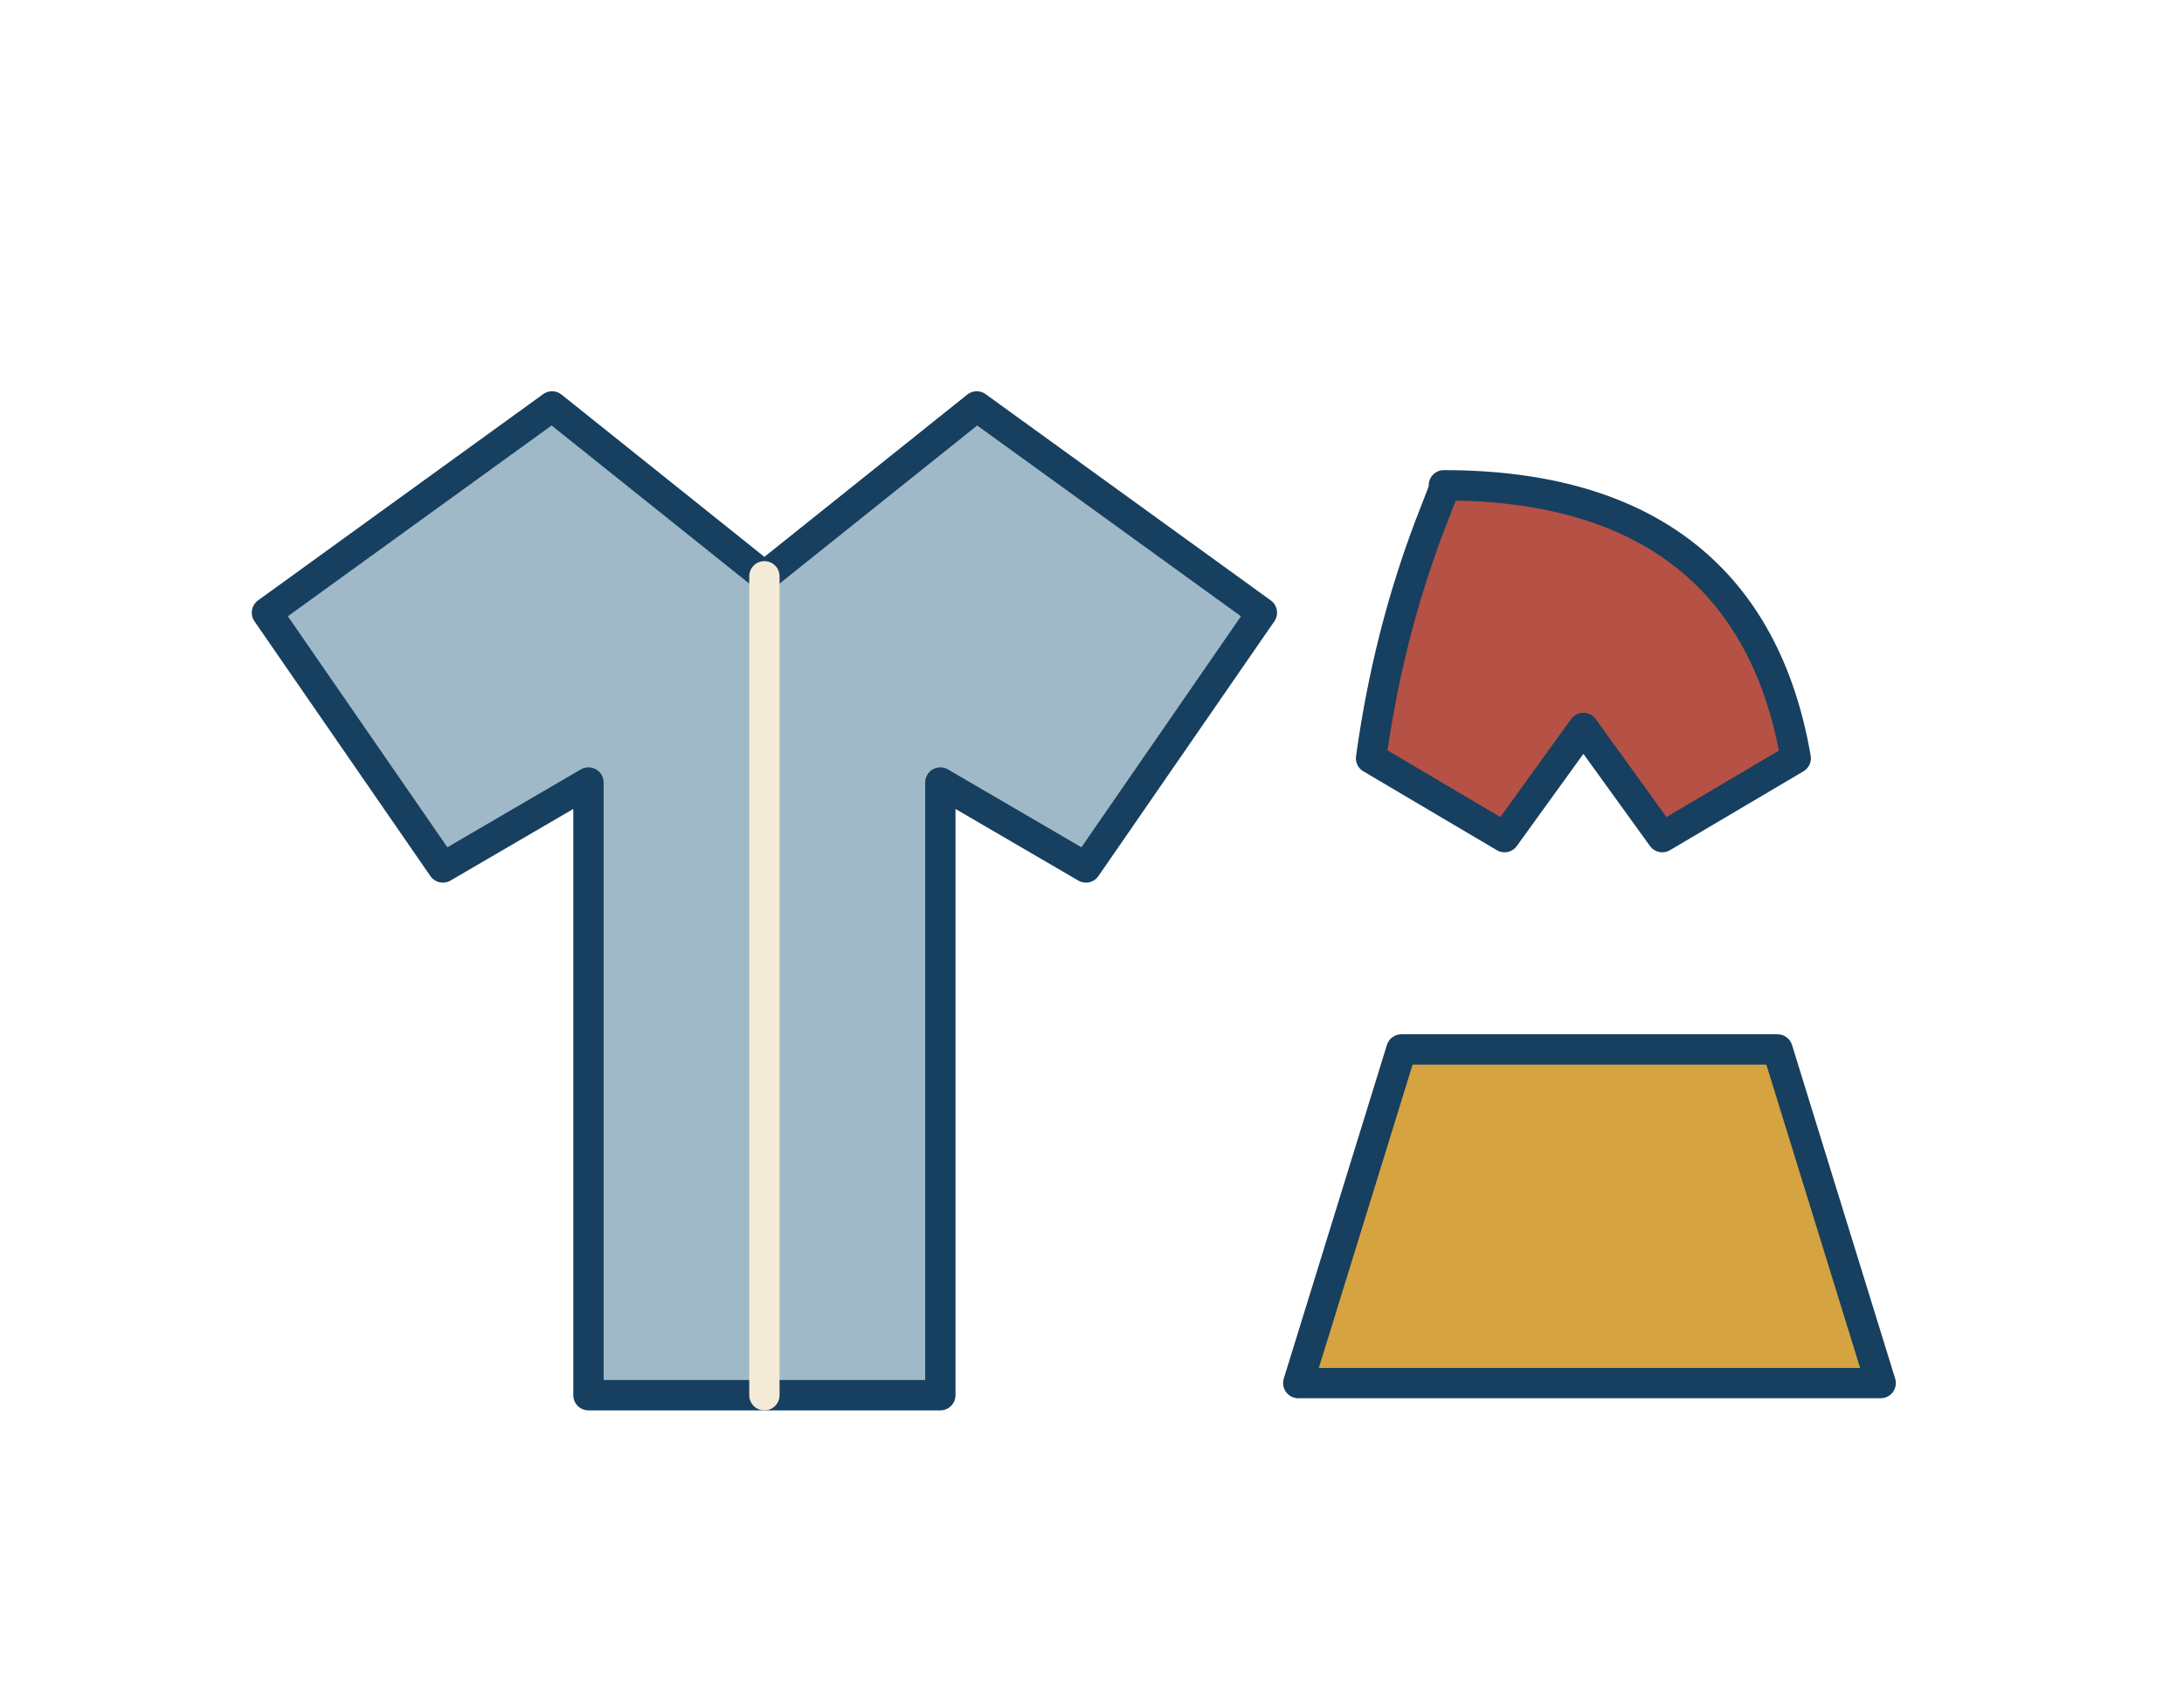
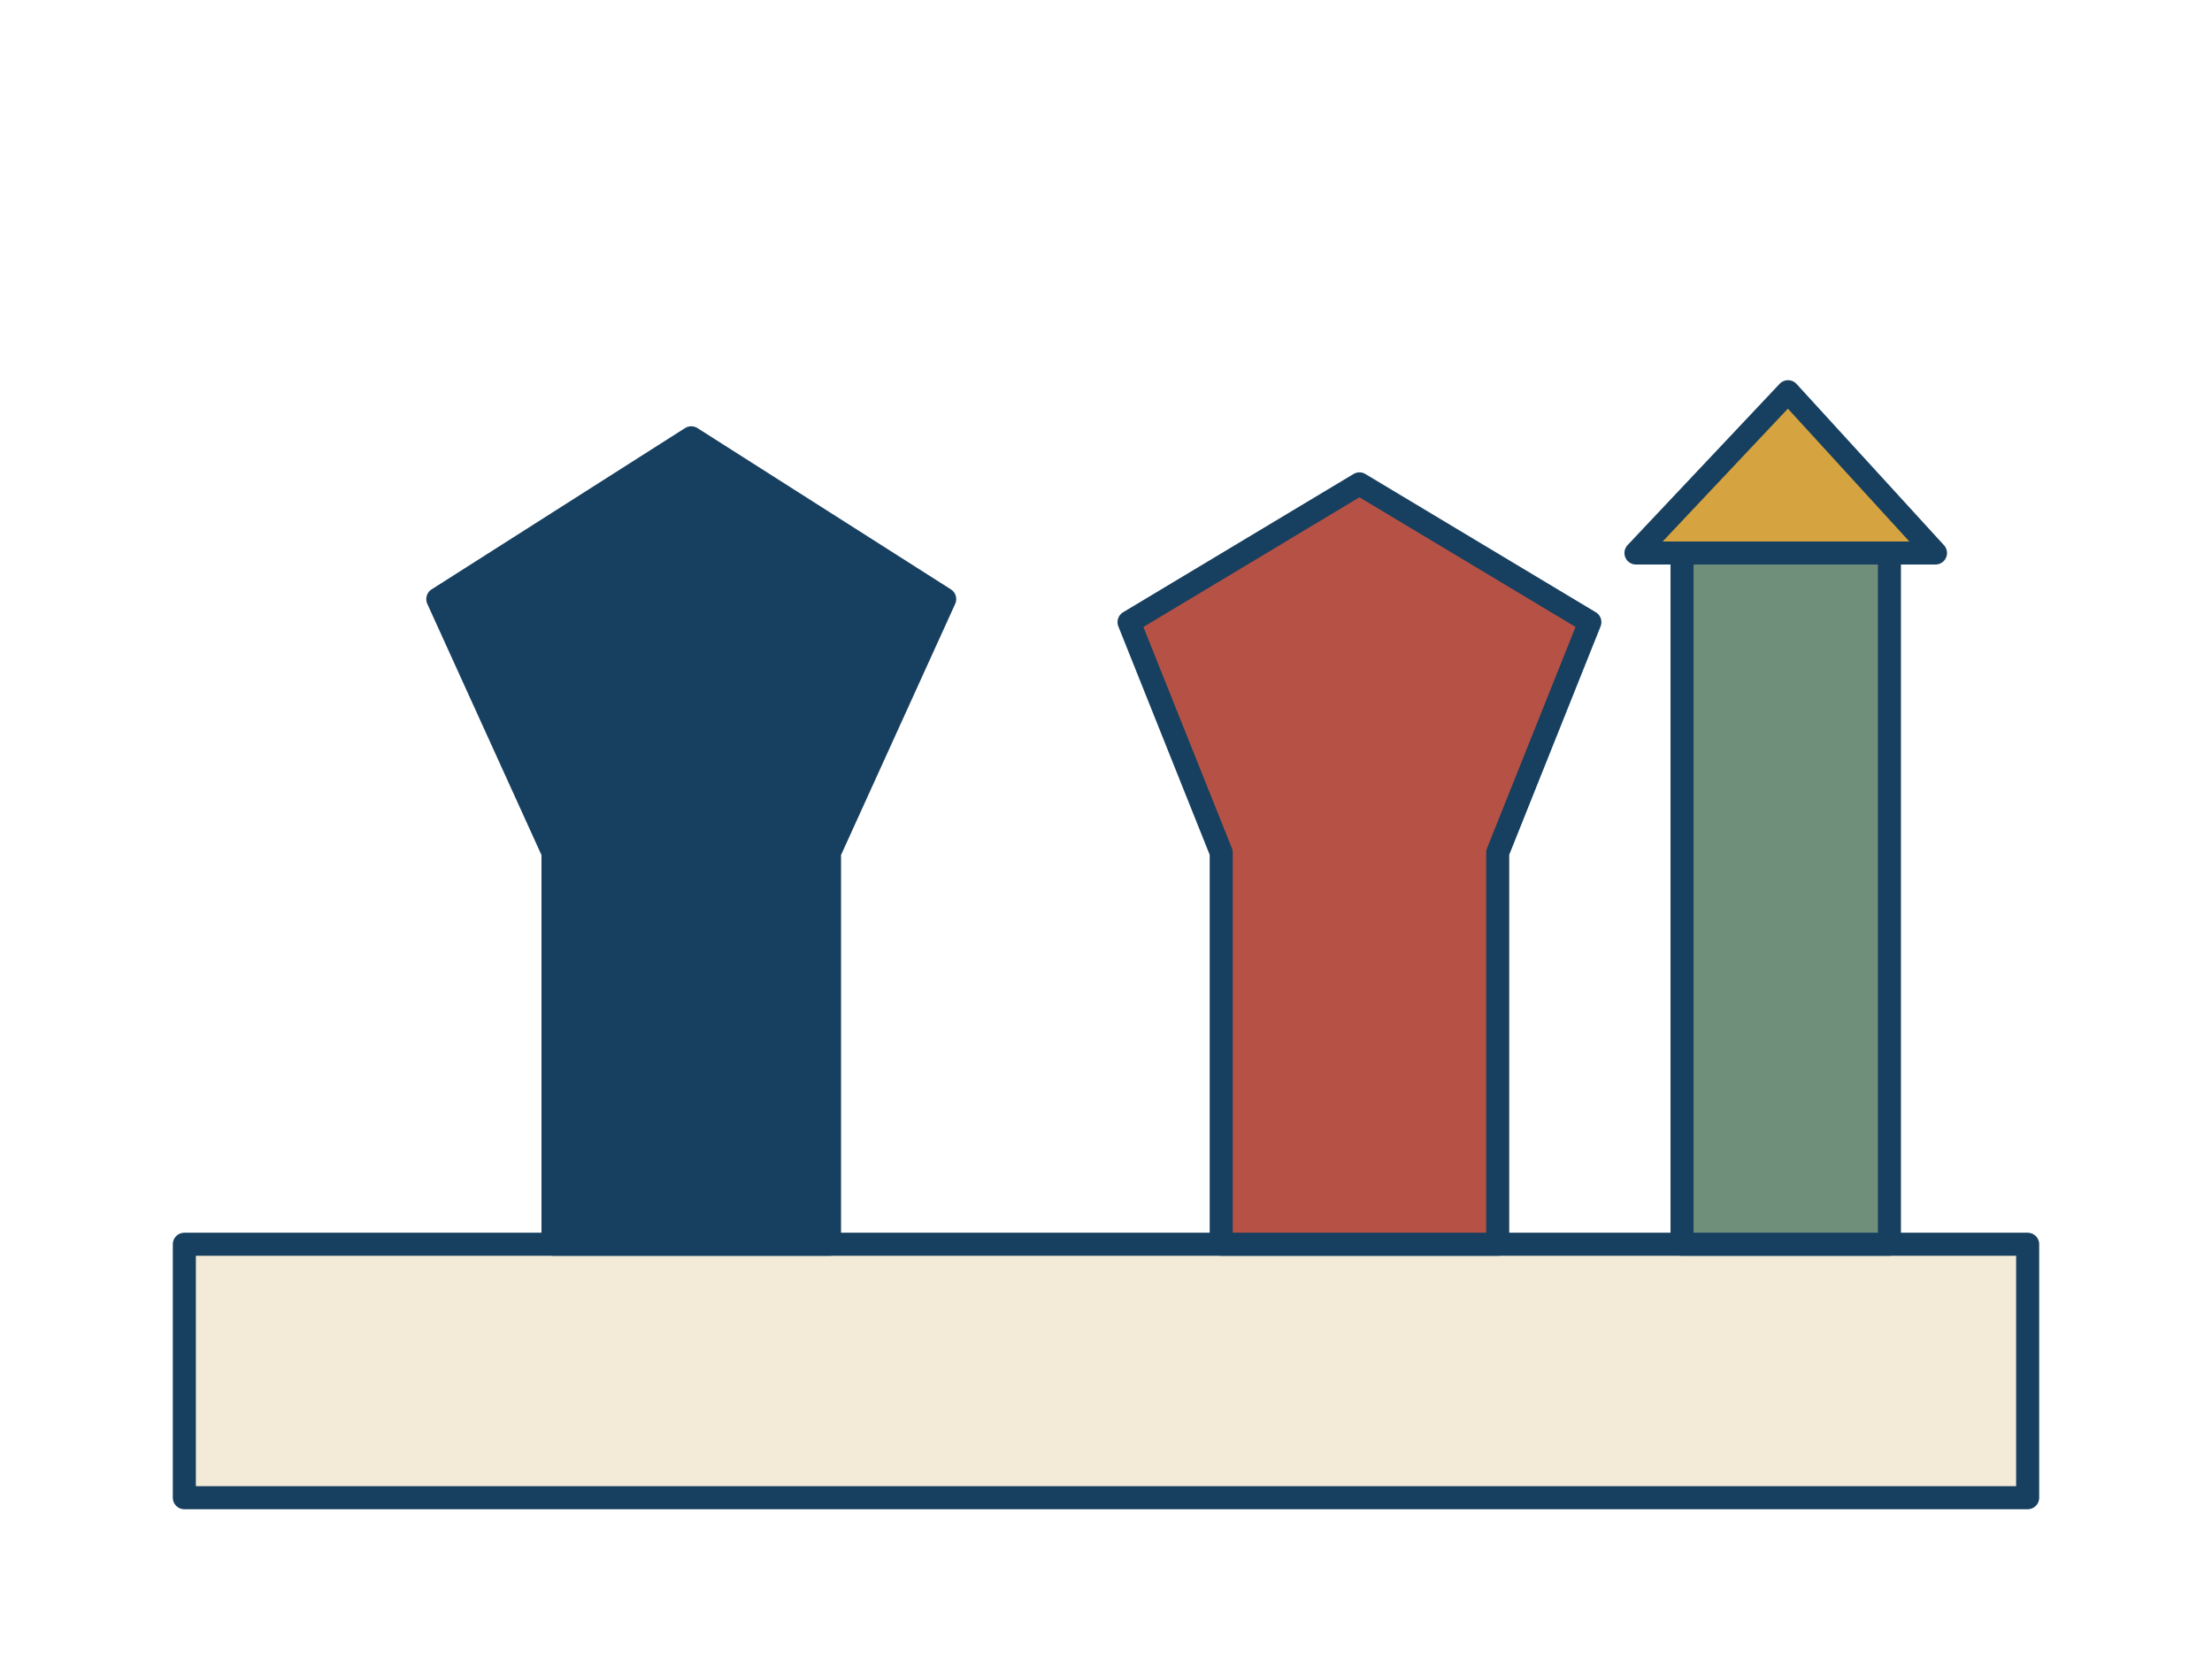
- <svg xmlns="http://www.w3.org/2000/svg" width="360" height="280" viewBox="0 0 360 280">
-   <g stroke="#173f5f" stroke-width="5" stroke-linecap="round" stroke-linejoin="round">
-     <path d="M44 101l47-34 35 28 35-28 47 34-29 42-24-14v101H97V129l-24 14z" fill="#9fb9c8" />
-     <path d="M126 95v135" stroke="#f3ead7" />
-     <path d="M238 80c34 0 53 16 58 45l-22 13-13-18-13 18-22-13c4-29 13-45 12-45z" fill="#b55245" />
-     <path d="M231 173h62l17 55h-96z" fill="#d5a33f" />
+ <svg xmlns="http://www.w3.org/2000/svg" viewBox="0 0 480 360">
+   <g stroke="#173f5f" stroke-width="5" stroke-linejoin="round">
+     <path fill="#f3ead7" d="M40 270h400v55H40z" />
+     <path fill="#173f5f" d="M95 130l55-35 55 35-25 55v85H120v-85z" />
+     <path fill="#b55245" d="M245 135l50-30 50 30-20 50v85h-60v-85z" />
+     <path fill="#6f8f7b" d="M365 120h45v150h-45z" />
+     <path fill="#d5a33f" d="M355 120h65l-32-35z" />
  </g>
</svg>
